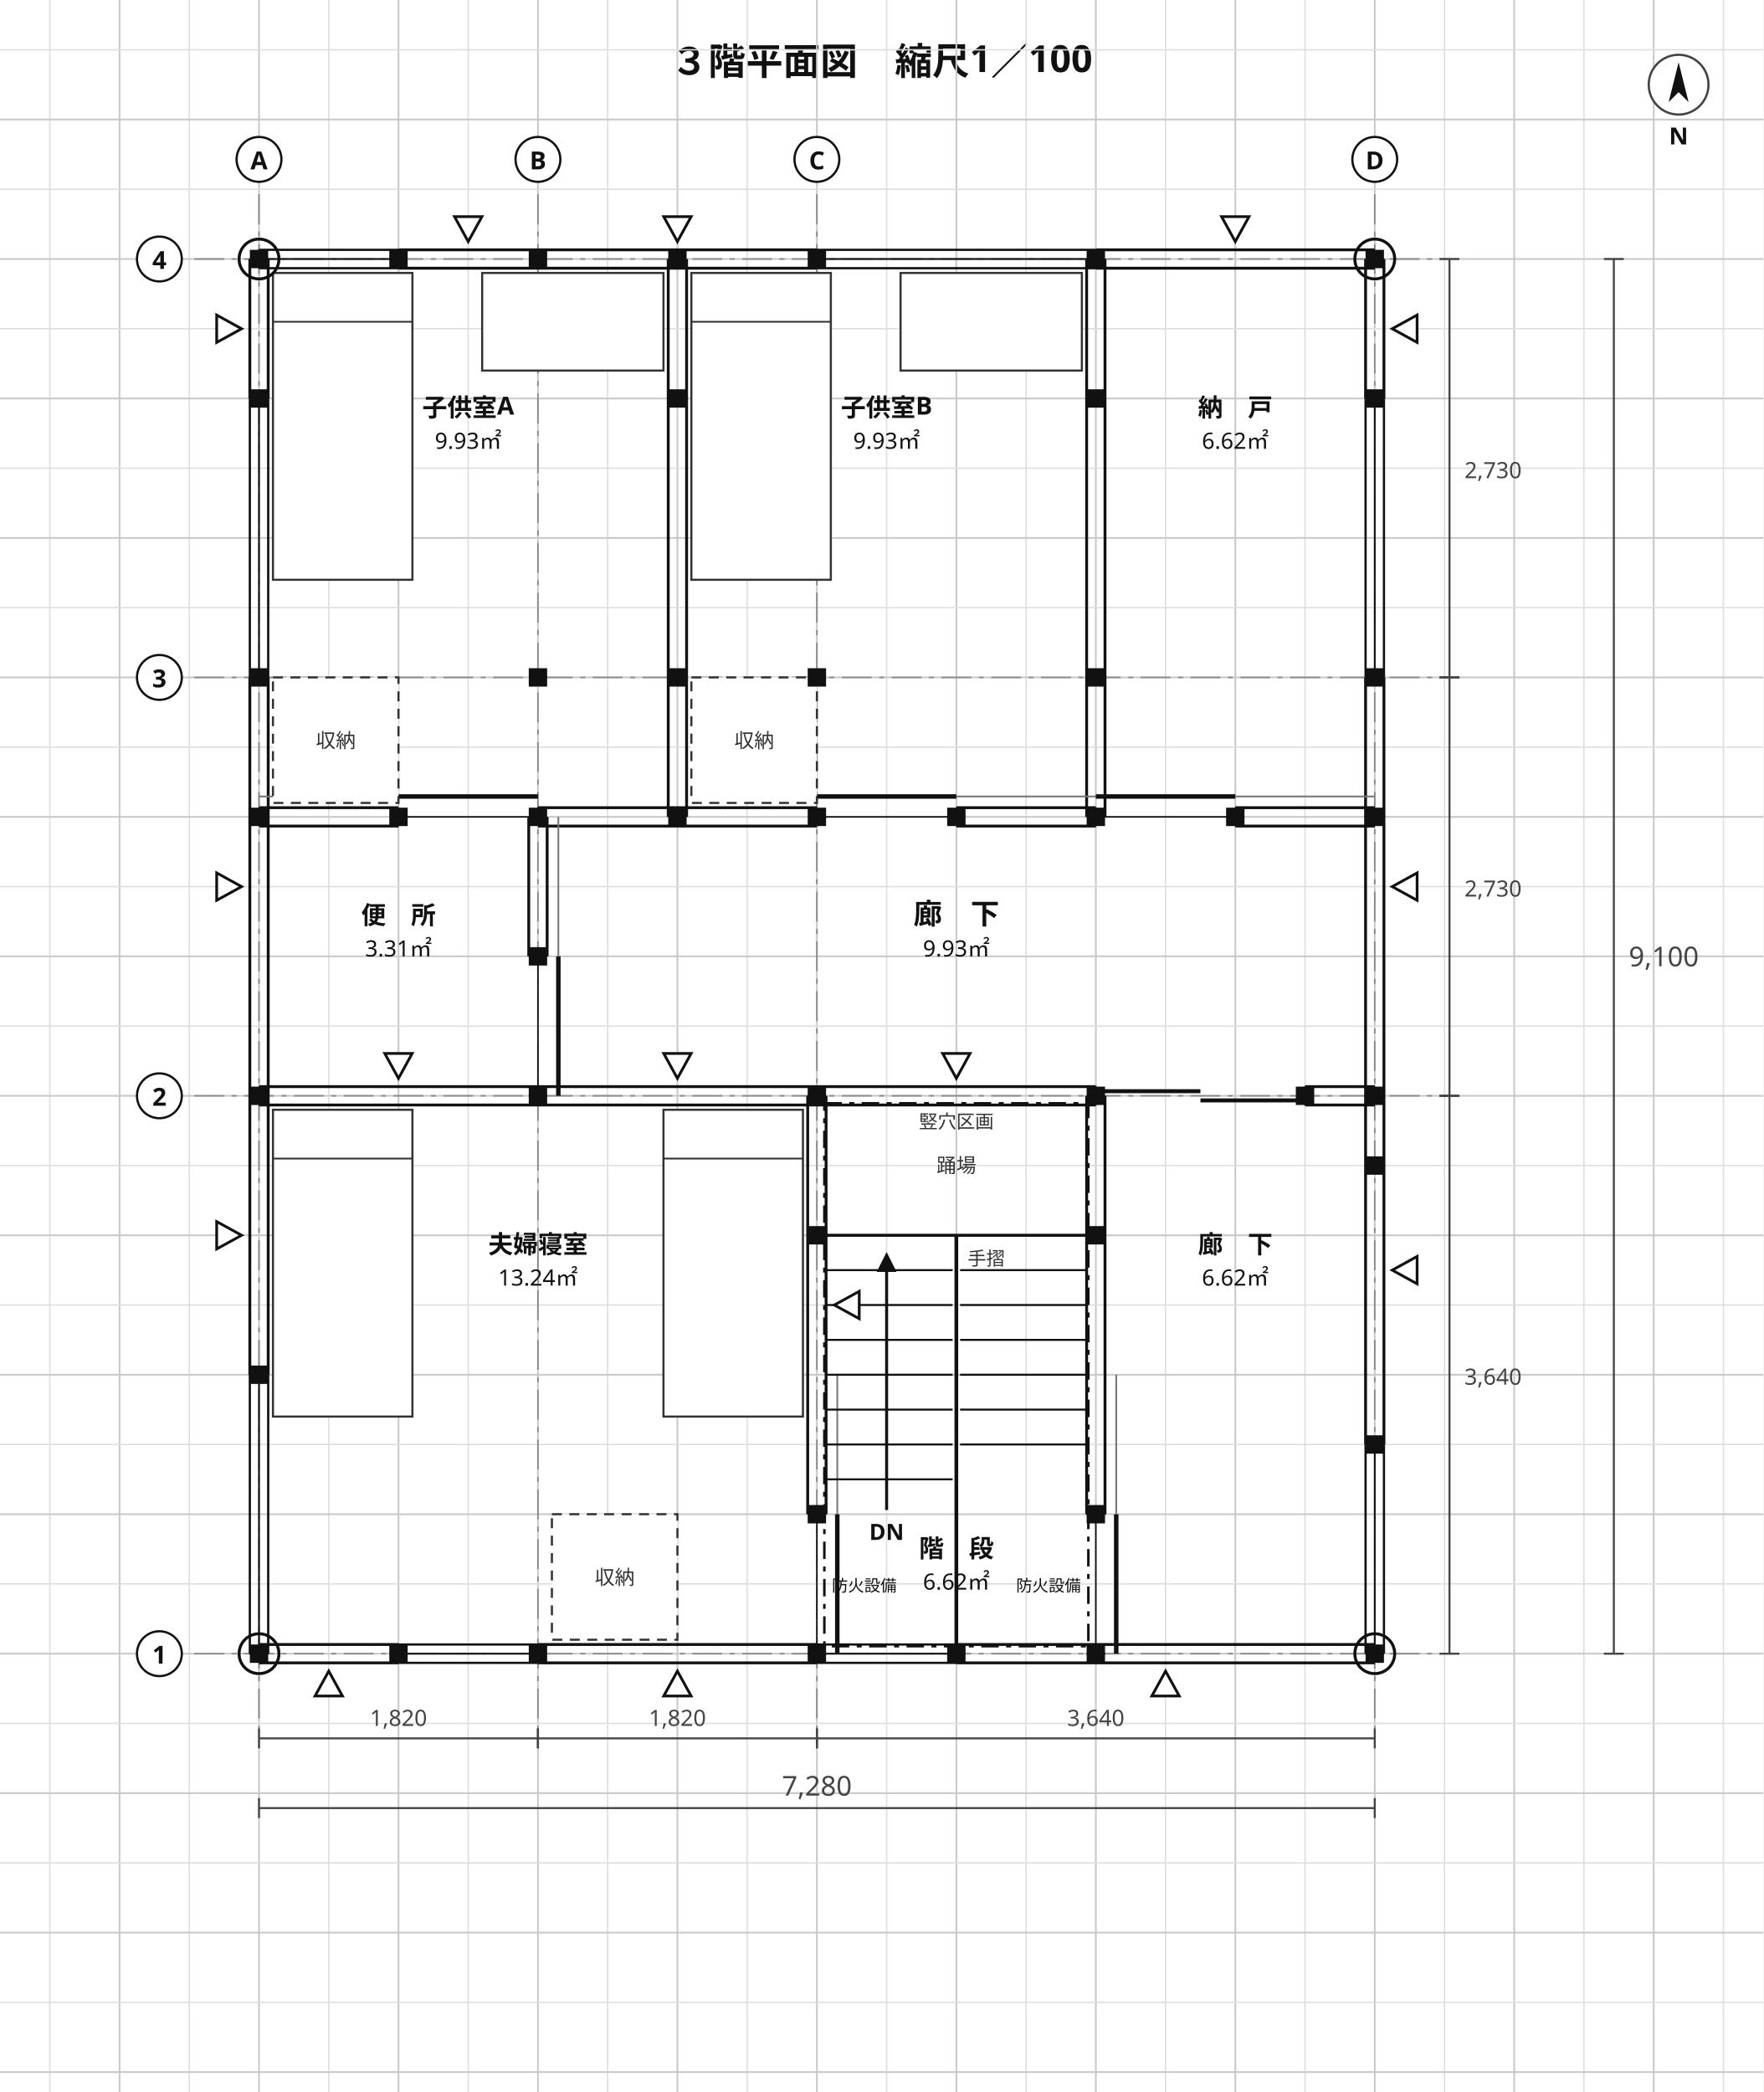
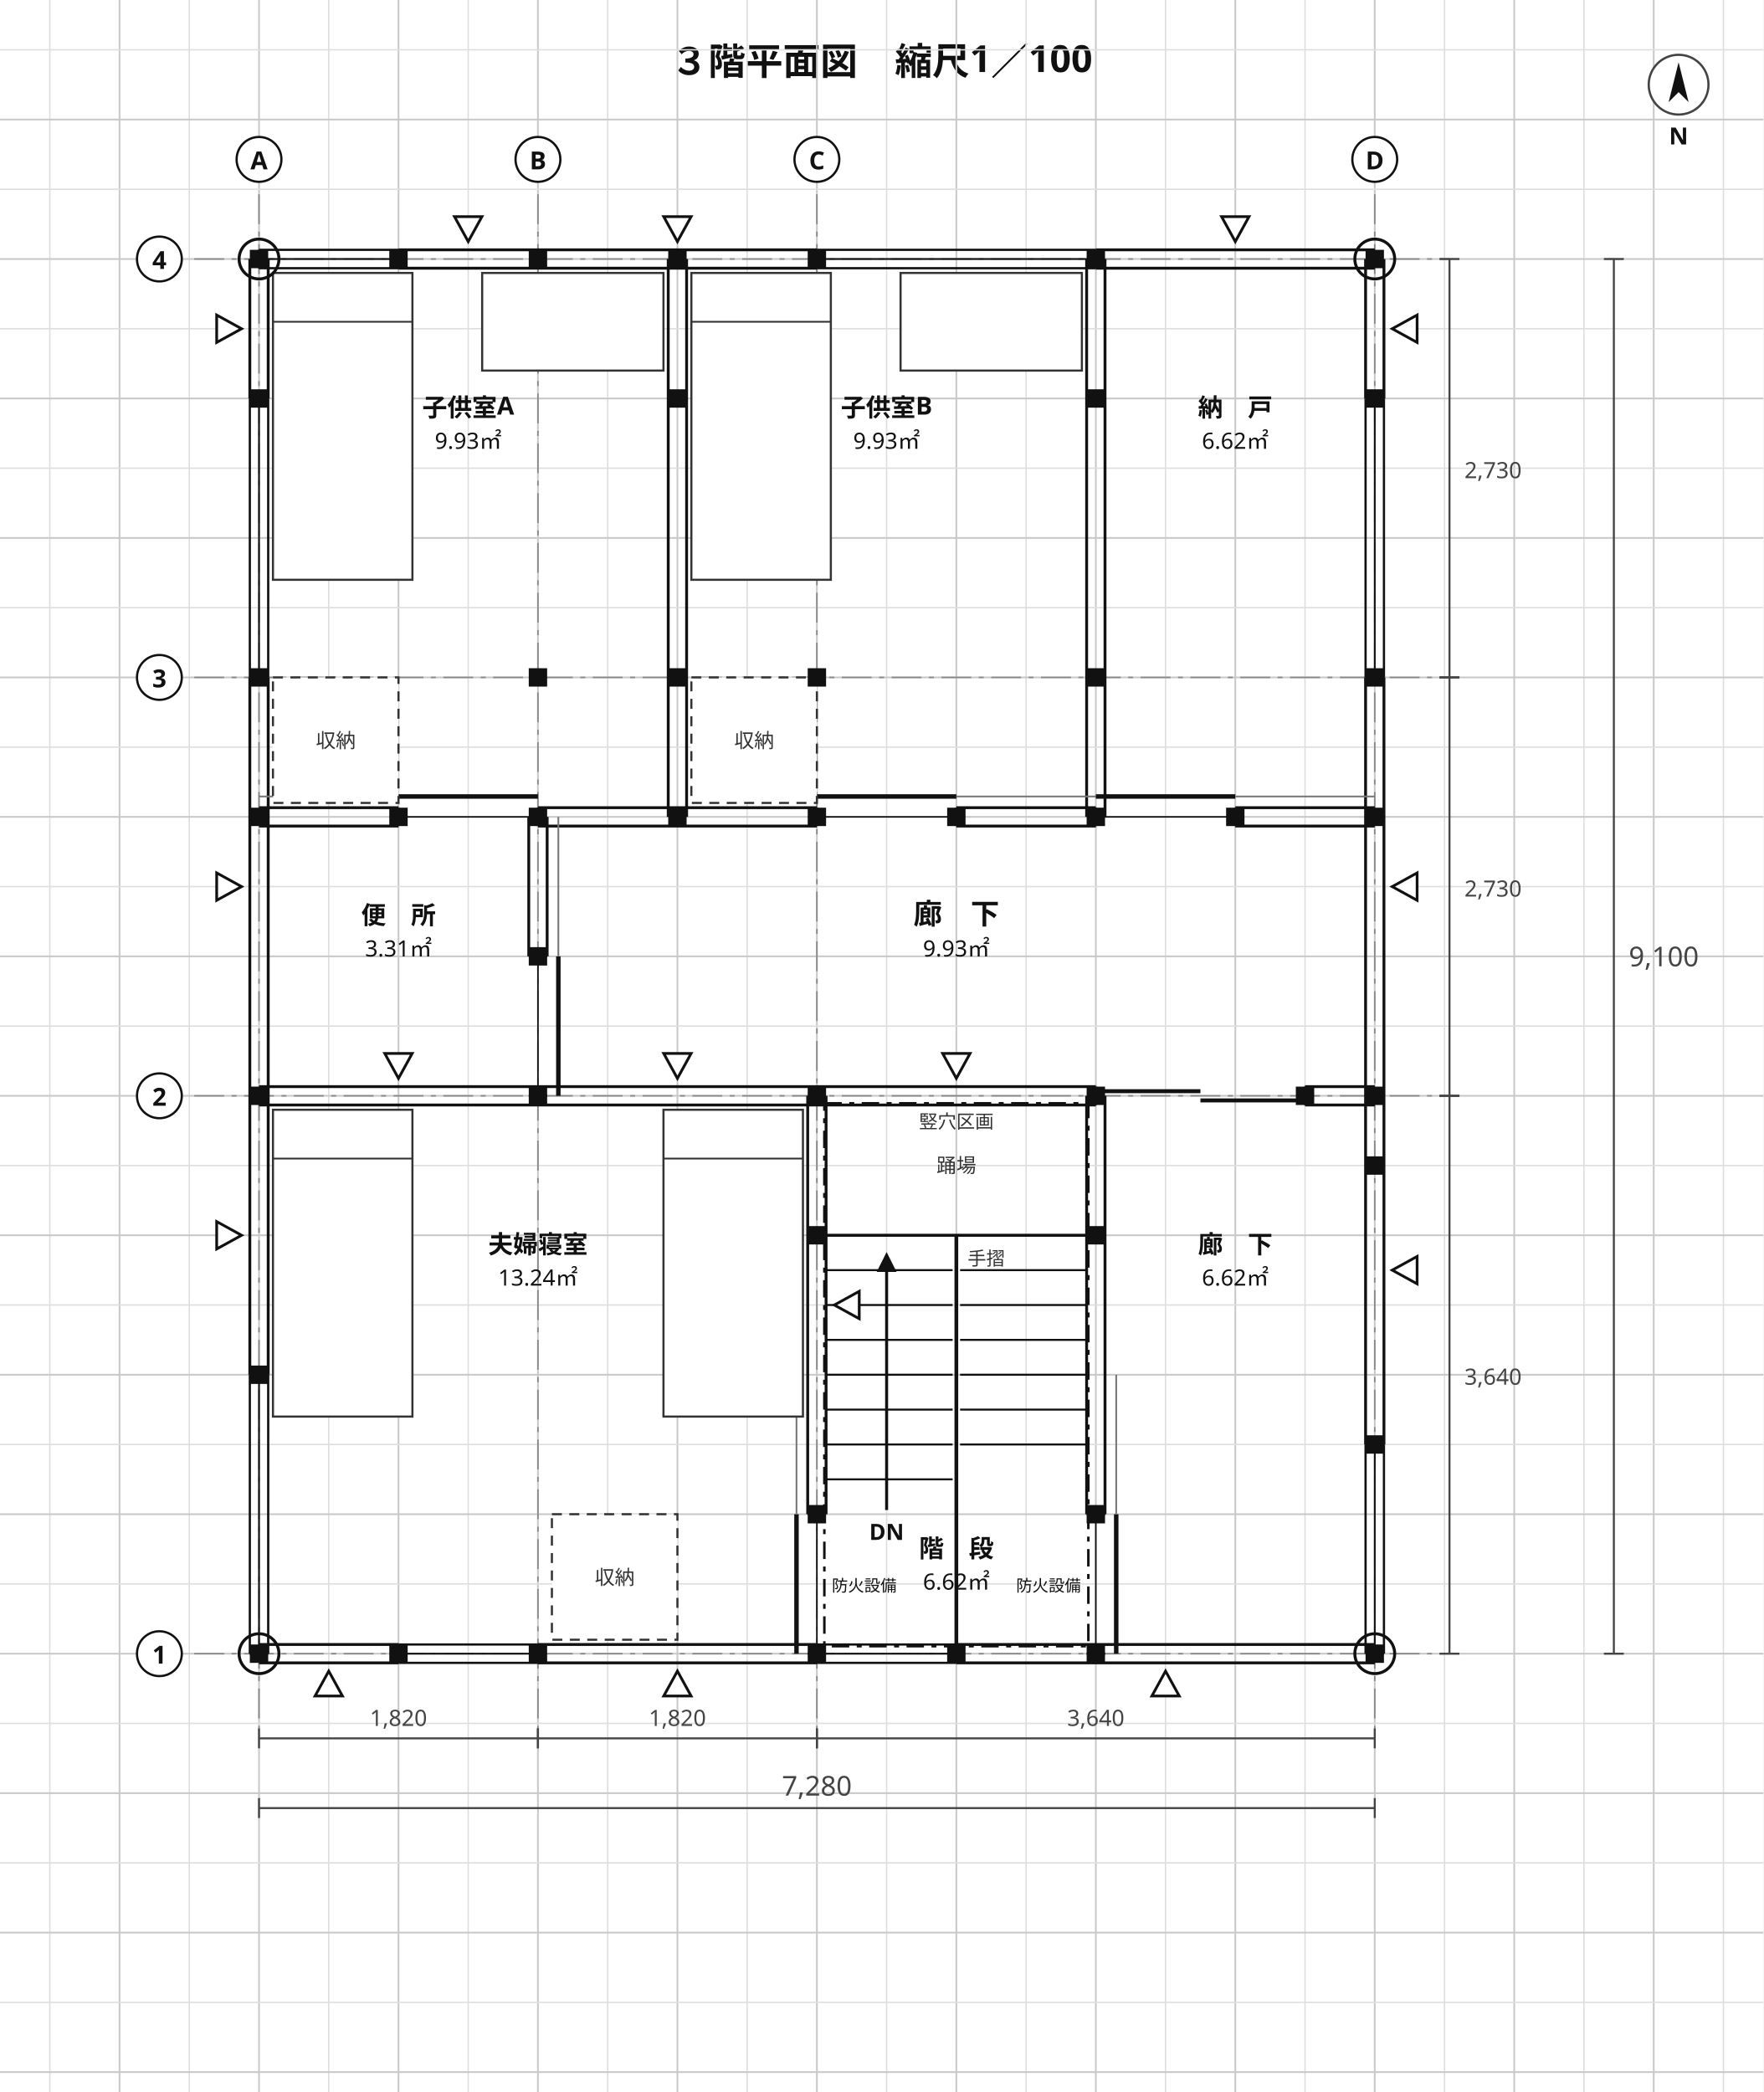
<svg xmlns="http://www.w3.org/2000/svg" viewBox="0 0 708 840" width="708" height="840" font-family="'Hiragino Sans','Hiragino Kaku Gothic ProN','Noto Sans JP','Yu Gothic',Meiryo,'IPAGothic',sans-serif">
  <rect width="708" height="840" fill="#ffffff" />
  <text x="354" y="30" font-size="15" text-anchor="middle" fill="#111" font-weight="700" font-family="'Hiragino Sans','Hiragino Kaku Gothic ProN','Noto Sans JP','Yu Gothic',Meiryo,'IPAGothic',sans-serif">３階平面図　縮尺1／100</text>
  <line x1="20" y1="0" x2="20" y2="840" stroke="#dedede" stroke-width="0.55" />
  <line x1="48" y1="0" x2="48" y2="840" stroke="#c9c9c9" stroke-width="0.7" />
  <line x1="76" y1="0" x2="76" y2="840" stroke="#dedede" stroke-width="0.55" />
  <line x1="104" y1="0" x2="104" y2="840" stroke="#c9c9c9" stroke-width="0.7" />
  <line x1="132" y1="0" x2="132" y2="840" stroke="#dedede" stroke-width="0.55" />
  <line x1="160" y1="0" x2="160" y2="840" stroke="#c9c9c9" stroke-width="0.7" />
  <line x1="188" y1="0" x2="188" y2="840" stroke="#dedede" stroke-width="0.55" />
  <line x1="216" y1="0" x2="216" y2="840" stroke="#c9c9c9" stroke-width="0.7" />
  <line x1="244" y1="0" x2="244" y2="840" stroke="#dedede" stroke-width="0.55" />
  <line x1="272" y1="0" x2="272" y2="840" stroke="#c9c9c9" stroke-width="0.7" />
  <line x1="300" y1="0" x2="300" y2="840" stroke="#dedede" stroke-width="0.55" />
  <line x1="328" y1="0" x2="328" y2="840" stroke="#c9c9c9" stroke-width="0.7" />
  <line x1="356" y1="0" x2="356" y2="840" stroke="#dedede" stroke-width="0.55" />
  <line x1="384" y1="0" x2="384" y2="840" stroke="#c9c9c9" stroke-width="0.7" />
  <line x1="412" y1="0" x2="412" y2="840" stroke="#dedede" stroke-width="0.55" />
  <line x1="440" y1="0" x2="440" y2="840" stroke="#c9c9c9" stroke-width="0.7" />
  <line x1="468" y1="0" x2="468" y2="840" stroke="#dedede" stroke-width="0.55" />
  <line x1="496" y1="0" x2="496" y2="840" stroke="#c9c9c9" stroke-width="0.7" />
  <line x1="524" y1="0" x2="524" y2="840" stroke="#dedede" stroke-width="0.55" />
  <line x1="552" y1="0" x2="552" y2="840" stroke="#c9c9c9" stroke-width="0.7" />
  <line x1="580" y1="0" x2="580" y2="840" stroke="#dedede" stroke-width="0.55" />
  <line x1="608" y1="0" x2="608" y2="840" stroke="#c9c9c9" stroke-width="0.7" />
  <line x1="636" y1="0" x2="636" y2="840" stroke="#dedede" stroke-width="0.55" />
  <line x1="664" y1="0" x2="664" y2="840" stroke="#c9c9c9" stroke-width="0.7" />
  <line x1="692" y1="0" x2="692" y2="840" stroke="#dedede" stroke-width="0.55" />
  <line x1="0" y1="20" x2="708" y2="20" stroke="#dedede" stroke-width="0.55" />
  <line x1="0" y1="48" x2="708" y2="48" stroke="#c9c9c9" stroke-width="0.7" />
  <line x1="0" y1="76" x2="708" y2="76" stroke="#dedede" stroke-width="0.55" />
  <line x1="0" y1="104" x2="708" y2="104" stroke="#c9c9c9" stroke-width="0.7" />
  <line x1="0" y1="132" x2="708" y2="132" stroke="#dedede" stroke-width="0.55" />
  <line x1="0" y1="160" x2="708" y2="160" stroke="#c9c9c9" stroke-width="0.7" />
  <line x1="0" y1="188" x2="708" y2="188" stroke="#dedede" stroke-width="0.55" />
  <line x1="0" y1="216" x2="708" y2="216" stroke="#c9c9c9" stroke-width="0.7" />
  <line x1="0" y1="244" x2="708" y2="244" stroke="#dedede" stroke-width="0.55" />
  <line x1="0" y1="272" x2="708" y2="272" stroke="#c9c9c9" stroke-width="0.7" />
  <line x1="0" y1="300" x2="708" y2="300" stroke="#dedede" stroke-width="0.55" />
  <line x1="0" y1="328" x2="708" y2="328" stroke="#c9c9c9" stroke-width="0.7" />
  <line x1="0" y1="356" x2="708" y2="356" stroke="#dedede" stroke-width="0.55" />
  <line x1="0" y1="384" x2="708" y2="384" stroke="#c9c9c9" stroke-width="0.7" />
  <line x1="0" y1="412" x2="708" y2="412" stroke="#dedede" stroke-width="0.55" />
  <line x1="0" y1="440" x2="708" y2="440" stroke="#c9c9c9" stroke-width="0.7" />
  <line x1="0" y1="468" x2="708" y2="468" stroke="#dedede" stroke-width="0.55" />
  <line x1="0" y1="496" x2="708" y2="496" stroke="#c9c9c9" stroke-width="0.7" />
  <line x1="0" y1="524" x2="708" y2="524" stroke="#dedede" stroke-width="0.55" />
  <line x1="0" y1="552" x2="708" y2="552" stroke="#c9c9c9" stroke-width="0.7" />
  <line x1="0" y1="580" x2="708" y2="580" stroke="#dedede" stroke-width="0.55" />
  <line x1="0" y1="608" x2="708" y2="608" stroke="#c9c9c9" stroke-width="0.7" />
  <line x1="0" y1="636" x2="708" y2="636" stroke="#dedede" stroke-width="0.55" />
  <line x1="0" y1="664" x2="708" y2="664" stroke="#c9c9c9" stroke-width="0.7" />
  <line x1="0" y1="692" x2="708" y2="692" stroke="#dedede" stroke-width="0.55" />
  <line x1="0" y1="720" x2="708" y2="720" stroke="#c9c9c9" stroke-width="0.7" />
  <line x1="0" y1="748" x2="708" y2="748" stroke="#dedede" stroke-width="0.55" />
  <line x1="0" y1="776" x2="708" y2="776" stroke="#c9c9c9" stroke-width="0.7" />
  <line x1="0" y1="804" x2="708" y2="804" stroke="#dedede" stroke-width="0.55" />
  <line x1="0" y1="832" x2="708" y2="832" stroke="#c9c9c9" stroke-width="0.7" />
  <line x1="104" y1="78" x2="104" y2="694" stroke="#888" stroke-width="0.6" stroke-dasharray="12 3 2 3" />
  <line x1="216" y1="78" x2="216" y2="694" stroke="#888" stroke-width="0.6" stroke-dasharray="12 3 2 3" />
  <line x1="328" y1="78" x2="328" y2="694" stroke="#888" stroke-width="0.6" stroke-dasharray="12 3 2 3" />
  <line x1="552" y1="78" x2="552" y2="694" stroke="#888" stroke-width="0.6" stroke-dasharray="12 3 2 3" />
  <line x1="78" y1="664" x2="582" y2="664" stroke="#888" stroke-width="0.6" stroke-dasharray="12 3 2 3" />
  <line x1="78" y1="440" x2="582" y2="440" stroke="#888" stroke-width="0.6" stroke-dasharray="12 3 2 3" />
  <line x1="78" y1="272" x2="582" y2="272" stroke="#888" stroke-width="0.6" stroke-dasharray="12 3 2 3" />
  <line x1="78" y1="104" x2="582" y2="104" stroke="#888" stroke-width="0.6" stroke-dasharray="12 3 2 3" />
  <line x1="100.31" y1="552" x2="100.31" y2="272" stroke="#111" stroke-width="1.15" />
  <line x1="107.69" y1="552" x2="107.69" y2="272" stroke="#111" stroke-width="1.15" />
  <line x1="100.31" y1="160" x2="100.31" y2="104" stroke="#111" stroke-width="1.15" />
  <line x1="107.69" y1="160" x2="107.69" y2="104" stroke="#111" stroke-width="1.15" />
  <line x1="324.31" y1="608" x2="324.31" y2="440" stroke="#111" stroke-width="1.15" />
  <line x1="331.69" y1="608" x2="331.69" y2="440" stroke="#111" stroke-width="1.15" />
  <line x1="104" y1="660.31" x2="160" y2="660.31" stroke="#111" stroke-width="1.15" />
  <line x1="104" y1="667.69" x2="160" y2="667.69" stroke="#111" stroke-width="1.15" />
  <line x1="216" y1="660.31" x2="328" y2="660.31" stroke="#111" stroke-width="1.15" />
  <line x1="216" y1="667.69" x2="328" y2="667.69" stroke="#111" stroke-width="1.15" />
  <line x1="384" y1="660.31" x2="552" y2="660.31" stroke="#111" stroke-width="1.15" />
  <line x1="384" y1="667.69" x2="552" y2="667.69" stroke="#111" stroke-width="1.15" />
  <line x1="104" y1="436.31" x2="440" y2="436.31" stroke="#111" stroke-width="1.15" />
  <line x1="104" y1="443.69" x2="440" y2="443.69" stroke="#111" stroke-width="1.15" />
  <line x1="524" y1="436.31" x2="552" y2="436.31" stroke="#111" stroke-width="1.15" />
  <line x1="524" y1="443.69" x2="552" y2="443.69" stroke="#111" stroke-width="1.15" />
  <line x1="436.31" y1="608" x2="436.31" y2="440" stroke="#111" stroke-width="1.15" />
  <line x1="443.69" y1="608" x2="443.69" y2="440" stroke="#111" stroke-width="1.15" />
  <line x1="436.31" y1="328" x2="436.31" y2="104" stroke="#111" stroke-width="1.15" />
  <line x1="443.69" y1="328" x2="443.69" y2="104" stroke="#111" stroke-width="1.15" />
  <line x1="548.31" y1="580" x2="548.31" y2="272" stroke="#111" stroke-width="1.15" />
  <line x1="555.69" y1="580" x2="555.69" y2="272" stroke="#111" stroke-width="1.15" />
  <line x1="548.31" y1="160" x2="548.31" y2="104" stroke="#111" stroke-width="1.15" />
  <line x1="555.69" y1="160" x2="555.69" y2="104" stroke="#111" stroke-width="1.15" />
  <line x1="212.31" y1="384" x2="212.31" y2="328" stroke="#111" stroke-width="1.15" />
  <line x1="219.69" y1="384" x2="219.69" y2="328" stroke="#111" stroke-width="1.15" />
  <line x1="104" y1="324.31" x2="160" y2="324.31" stroke="#111" stroke-width="1.15" />
  <line x1="104" y1="331.69" x2="160" y2="331.69" stroke="#111" stroke-width="1.15" />
  <line x1="216" y1="324.31" x2="328" y2="324.31" stroke="#111" stroke-width="1.15" />
  <line x1="216" y1="331.69" x2="328" y2="331.69" stroke="#111" stroke-width="1.15" />
  <line x1="384" y1="324.31" x2="440" y2="324.31" stroke="#111" stroke-width="1.15" />
  <line x1="384" y1="331.69" x2="440" y2="331.69" stroke="#111" stroke-width="1.15" />
  <line x1="496" y1="324.31" x2="552" y2="324.31" stroke="#111" stroke-width="1.15" />
  <line x1="496" y1="331.69" x2="552" y2="331.69" stroke="#111" stroke-width="1.15" />
  <line x1="268.31" y1="328" x2="268.31" y2="104" stroke="#111" stroke-width="1.15" />
  <line x1="275.69" y1="328" x2="275.69" y2="104" stroke="#111" stroke-width="1.15" />
  <line x1="160" y1="100.31" x2="328" y2="100.31" stroke="#111" stroke-width="1.15" />
  <line x1="160" y1="107.69" x2="328" y2="107.69" stroke="#111" stroke-width="1.15" />
  <line x1="440" y1="100.31" x2="552" y2="100.31" stroke="#111" stroke-width="1.15" />
  <line x1="440" y1="107.69" x2="552" y2="107.69" stroke="#111" stroke-width="1.15" />
  <line x1="548.31" y1="664" x2="548.31" y2="580" stroke="#111" stroke-width="0.9" />
  <line x1="555.69" y1="664" x2="555.69" y2="580" stroke="#111" stroke-width="0.9" />
  <line x1="552" y1="664" x2="552" y2="580" stroke="#111" stroke-width="0.7" />
  <line x1="548.31" y1="664" x2="555.69" y2="664" stroke="#111" stroke-width="1.0" />
  <line x1="548.31" y1="580" x2="555.69" y2="580" stroke="#111" stroke-width="1.0" />
  <line x1="548.31" y1="272" x2="548.31" y2="160" stroke="#111" stroke-width="0.9" />
  <line x1="555.69" y1="272" x2="555.69" y2="160" stroke="#111" stroke-width="0.9" />
  <line x1="552" y1="272" x2="552" y2="160" stroke="#111" stroke-width="0.7" />
  <line x1="548.31" y1="272" x2="555.69" y2="272" stroke="#111" stroke-width="1.0" />
  <line x1="548.31" y1="160" x2="555.69" y2="160" stroke="#111" stroke-width="1.0" />
  <line x1="160" y1="660.31" x2="216" y2="660.31" stroke="#111" stroke-width="0.9" />
  <line x1="160" y1="667.69" x2="216" y2="667.69" stroke="#111" stroke-width="0.9" />
  <line x1="160" y1="664" x2="216" y2="664" stroke="#111" stroke-width="0.7" />
  <line x1="160" y1="660.31" x2="160" y2="667.69" stroke="#111" stroke-width="1.0" />
  <line x1="216" y1="660.31" x2="216" y2="667.69" stroke="#111" stroke-width="1.0" />
  <line x1="328" y1="660.31" x2="384" y2="660.31" stroke="#111" stroke-width="0.9" />
  <line x1="328" y1="667.69" x2="384" y2="667.69" stroke="#111" stroke-width="0.9" />
  <line x1="328" y1="664" x2="384" y2="664" stroke="#111" stroke-width="0.7" />
  <line x1="328" y1="660.31" x2="328" y2="667.69" stroke="#111" stroke-width="1.0" />
  <line x1="384" y1="660.31" x2="384" y2="667.69" stroke="#111" stroke-width="1.0" />
  <line x1="104" y1="100.31" x2="160" y2="100.31" stroke="#111" stroke-width="0.9" />
  <line x1="104" y1="107.69" x2="160" y2="107.69" stroke="#111" stroke-width="0.9" />
  <line x1="104" y1="104" x2="160" y2="104" stroke="#111" stroke-width="0.7" />
  <line x1="104" y1="100.31" x2="104" y2="107.69" stroke="#111" stroke-width="1.0" />
  <line x1="160" y1="100.31" x2="160" y2="107.69" stroke="#111" stroke-width="1.0" />
  <line x1="328" y1="100.31" x2="440" y2="100.31" stroke="#111" stroke-width="0.9" />
  <line x1="328" y1="107.69" x2="440" y2="107.69" stroke="#111" stroke-width="0.9" />
  <line x1="328" y1="104" x2="440" y2="104" stroke="#111" stroke-width="0.7" />
  <line x1="328" y1="100.31" x2="328" y2="107.69" stroke="#111" stroke-width="1.0" />
  <line x1="440" y1="100.31" x2="440" y2="107.69" stroke="#111" stroke-width="1.0" />
  <line x1="100.31" y1="664" x2="100.31" y2="552" stroke="#111" stroke-width="0.9" />
  <line x1="107.69" y1="664" x2="107.69" y2="552" stroke="#111" stroke-width="0.9" />
  <line x1="104" y1="664" x2="104" y2="552" stroke="#111" stroke-width="0.7" />
  <line x1="100.31" y1="664" x2="107.69" y2="664" stroke="#111" stroke-width="1.0" />
  <line x1="100.31" y1="552" x2="107.69" y2="552" stroke="#111" stroke-width="1.0" />
  <line x1="100.31" y1="272" x2="100.31" y2="160" stroke="#111" stroke-width="0.9" />
  <line x1="107.69" y1="272" x2="107.69" y2="160" stroke="#111" stroke-width="0.9" />
  <line x1="104" y1="272" x2="104" y2="160" stroke="#111" stroke-width="0.7" />
  <line x1="100.31" y1="272" x2="107.69" y2="272" stroke="#111" stroke-width="1.0" />
  <line x1="100.31" y1="160" x2="107.69" y2="160" stroke="#111" stroke-width="1.0" />
  <line x1="324.31" y1="664" x2="331.69" y2="664" stroke="#111" stroke-width="1.0" />
  <line x1="324.31" y1="608" x2="331.69" y2="608" stroke="#111" stroke-width="1.0" />
  <line x1="328" y1="664" x2="328" y2="608" stroke="#111" stroke-width="0.6" />
-   <line x1="336.19" y1="664" x2="336.19" y2="608" stroke="#111" stroke-width="1.8" />
-   <line x1="336.19" y1="608" x2="336.19" y2="552" stroke="#777" stroke-width="0.7" />
+   <line x1="319.81" y1="664" x2="319.81" y2="608" stroke="#111" stroke-width="1.8" />
+   <line x1="319.81" y1="608" x2="319.81" y2="552" stroke="#777" stroke-width="0.7" />
  <text x="334" y="639" font-size="6.5" text-anchor="start" fill="#111" font-weight="400" font-family="'Hiragino Sans','Hiragino Kaku Gothic ProN','Noto Sans JP','Yu Gothic',Meiryo,'IPAGothic',sans-serif">防火設備</text>
  <line x1="436.31" y1="664" x2="443.69" y2="664" stroke="#111" stroke-width="1.0" />
  <line x1="436.31" y1="608" x2="443.69" y2="608" stroke="#111" stroke-width="1.0" />
  <line x1="440" y1="664" x2="440" y2="608" stroke="#111" stroke-width="0.6" />
  <line x1="448.19" y1="664" x2="448.19" y2="608" stroke="#111" stroke-width="1.8" />
  <line x1="448.19" y1="608" x2="448.19" y2="552" stroke="#777" stroke-width="0.7" />
  <text x="434" y="639" font-size="6.5" text-anchor="end" fill="#111" font-weight="400" font-family="'Hiragino Sans','Hiragino Kaku Gothic ProN','Noto Sans JP','Yu Gothic',Meiryo,'IPAGothic',sans-serif">防火設備</text>
  <line x1="440" y1="438.15" x2="482" y2="438.15" stroke="#111" stroke-width="1.6" />
  <line x1="482" y1="441.85" x2="524" y2="441.85" stroke="#111" stroke-width="1.6" />
  <line x1="440" y1="436.31" x2="440" y2="443.69" stroke="#111" stroke-width="1.0" />
  <line x1="524" y1="436.31" x2="524" y2="443.69" stroke="#111" stroke-width="1.0" />
  <line x1="212.31" y1="440" x2="219.69" y2="440" stroke="#111" stroke-width="1.0" />
  <line x1="212.31" y1="384" x2="219.69" y2="384" stroke="#111" stroke-width="1.0" />
  <line x1="216" y1="440" x2="216" y2="384" stroke="#111" stroke-width="0.6" />
  <line x1="224.19" y1="440" x2="224.19" y2="384" stroke="#111" stroke-width="1.8" />
  <line x1="224.19" y1="384" x2="224.19" y2="328" stroke="#777" stroke-width="0.7" />
  <line x1="160" y1="324.31" x2="160" y2="331.69" stroke="#111" stroke-width="1.0" />
  <line x1="216" y1="324.31" x2="216" y2="331.69" stroke="#111" stroke-width="1.0" />
  <line x1="160" y1="328" x2="216" y2="328" stroke="#111" stroke-width="0.6" />
  <line x1="160" y1="319.81" x2="216" y2="319.81" stroke="#111" stroke-width="1.8" />
  <line x1="104" y1="319.81" x2="160" y2="319.81" stroke="#777" stroke-width="0.7" />
  <line x1="328" y1="324.31" x2="328" y2="331.69" stroke="#111" stroke-width="1.0" />
  <line x1="384" y1="324.31" x2="384" y2="331.69" stroke="#111" stroke-width="1.0" />
  <line x1="328" y1="328" x2="384" y2="328" stroke="#111" stroke-width="0.6" />
  <line x1="328" y1="319.81" x2="384" y2="319.81" stroke="#111" stroke-width="1.8" />
  <line x1="384" y1="319.81" x2="440" y2="319.81" stroke="#777" stroke-width="0.7" />
  <line x1="440" y1="324.31" x2="440" y2="331.69" stroke="#111" stroke-width="1.0" />
  <line x1="496" y1="324.31" x2="496" y2="331.69" stroke="#111" stroke-width="1.0" />
  <line x1="440" y1="328" x2="496" y2="328" stroke="#111" stroke-width="0.6" />
  <line x1="440" y1="319.81" x2="496" y2="319.81" stroke="#111" stroke-width="1.8" />
  <line x1="496" y1="319.81" x2="552" y2="319.81" stroke="#777" stroke-width="0.7" />
  <rect x="109.6" y="445.6" width="56" height="123.2" fill="#fff" stroke="#333" stroke-width="0.85" />
  <line x1="109.6" y1="465.2" x2="165.6" y2="465.2" stroke="#333" stroke-width="0.7" />
  <rect x="266.4" y="445.6" width="56" height="123.2" fill="#fff" stroke="#333" stroke-width="0.85" />
  <line x1="266.4" y1="465.2" x2="322.4" y2="465.2" stroke="#333" stroke-width="0.7" />
  <rect x="221.6" y="608" width="50.4" height="50.4" fill="#fff" stroke="#333" stroke-width="0.85" stroke-dasharray="4 3" />
  <text x="246.8" y="636.2" font-size="8" text-anchor="middle" fill="#333" font-weight="400" font-family="'Hiragino Sans','Hiragino Kaku Gothic ProN','Noto Sans JP','Yu Gothic',Meiryo,'IPAGothic',sans-serif">収納</text>
  <rect x="109.6" y="109.6" width="56" height="123.2" fill="#fff" stroke="#333" stroke-width="0.85" />
  <line x1="109.6" y1="129.2" x2="165.6" y2="129.2" stroke="#333" stroke-width="0.7" />
  <rect x="193.6" y="109.6" width="72.8" height="39.2" fill="#fff" stroke="#333" stroke-width="0.85" />
  <rect x="109.6" y="272" width="50.4" height="50.4" fill="#fff" stroke="#333" stroke-width="0.85" stroke-dasharray="4 3" />
  <text x="134.8" y="300.2" font-size="8" text-anchor="middle" fill="#333" font-weight="400" font-family="'Hiragino Sans','Hiragino Kaku Gothic ProN','Noto Sans JP','Yu Gothic',Meiryo,'IPAGothic',sans-serif">収納</text>
  <rect x="277.6" y="109.6" width="56" height="123.2" fill="#fff" stroke="#333" stroke-width="0.85" />
  <line x1="277.6" y1="129.2" x2="333.6" y2="129.2" stroke="#333" stroke-width="0.7" />
  <rect x="361.6" y="109.6" width="72.8" height="39.2" fill="#fff" stroke="#333" stroke-width="0.85" />
  <rect x="277.6" y="272" width="50.4" height="50.4" fill="#fff" stroke="#333" stroke-width="0.85" stroke-dasharray="4 3" />
  <text x="302.8" y="300.2" font-size="8" text-anchor="middle" fill="#333" font-weight="400" font-family="'Hiragino Sans','Hiragino Kaku Gothic ProN','Noto Sans JP','Yu Gothic',Meiryo,'IPAGothic',sans-serif">収納</text>
  <line x1="331.69" y1="496" x2="436.31" y2="496" stroke="#111" stroke-width="1.2" />
  <text x="384" y="470.8" font-size="8" text-anchor="middle" fill="#333" font-weight="400" font-family="'Hiragino Sans','Hiragino Kaku Gothic ProN','Noto Sans JP','Yu Gothic',Meiryo,'IPAGothic',sans-serif">踊場</text>
  <line x1="384" y1="664" x2="384" y2="496" stroke="#111" stroke-width="1.5" />
  <text x="396" y="508" font-size="7.5" text-anchor="middle" fill="#333" font-weight="400" font-family="'Hiragino Sans','Hiragino Kaku Gothic ProN','Noto Sans JP','Yu Gothic',Meiryo,'IPAGothic',sans-serif">手摺</text>
  <line x1="385.5" y1="510" x2="436.31" y2="510" stroke="#111" stroke-width="0.8" />
  <line x1="385.5" y1="524" x2="436.31" y2="524" stroke="#111" stroke-width="0.8" />
  <line x1="385.5" y1="538" x2="436.31" y2="538" stroke="#111" stroke-width="0.8" />
  <line x1="385.5" y1="552" x2="436.31" y2="552" stroke="#111" stroke-width="0.8" />
  <line x1="385.5" y1="566" x2="436.31" y2="566" stroke="#111" stroke-width="0.8" />
  <line x1="385.5" y1="580" x2="436.31" y2="580" stroke="#111" stroke-width="0.8" />
  <line x1="331.69" y1="510" x2="382.5" y2="510" stroke="#111" stroke-width="0.8" />
  <line x1="331.69" y1="524" x2="382.5" y2="524" stroke="#111" stroke-width="0.8" />
  <line x1="331.69" y1="538" x2="382.5" y2="538" stroke="#111" stroke-width="0.8" />
  <line x1="331.69" y1="552" x2="382.5" y2="552" stroke="#111" stroke-width="0.8" />
  <line x1="331.69" y1="566" x2="382.5" y2="566" stroke="#111" stroke-width="0.8" />
  <line x1="331.69" y1="580" x2="382.5" y2="580" stroke="#111" stroke-width="0.8" />
  <line x1="331.69" y1="594" x2="382.5" y2="594" stroke="#111" stroke-width="0.8" />
  <line x1="356" y1="606.32" x2="356" y2="510.72" stroke="#111" stroke-width="1.2" />
  <polygon points="356,502.72 352,510.72 360,510.72" fill="#111" />
  <text x="356" y="618.32" font-size="9" text-anchor="middle" fill="#111" font-weight="700" font-family="'Hiragino Sans','Hiragino Kaku Gothic ProN','Noto Sans JP','Yu Gothic',Meiryo,'IPAGothic',sans-serif">DN</text>
  <rect x="331" y="443" width="106" height="218" fill="none" stroke="#111" stroke-width="1.0" stroke-dasharray="7 3 2 3" />
  <text x="384" y="453" font-size="7.5" text-anchor="middle" fill="#333" font-weight="400" font-family="'Hiragino Sans','Hiragino Kaku Gothic ProN','Noto Sans JP','Yu Gothic',Meiryo,'IPAGothic',sans-serif">竪穴区画</text>
  <polygon points="97,496 87,490.5 87,501.5" fill="#fff" stroke="#111" stroke-width="1.1" />
  <polygon points="97,356 87,350.5 87,361.5" fill="#fff" stroke="#111" stroke-width="1.1" />
  <polygon points="97,132 87,126.5 87,137.5" fill="#fff" stroke="#111" stroke-width="1.1" />
  <polygon points="335,524 345,518.5 345,529.5" fill="#fff" stroke="#111" stroke-width="1.1" />
  <polygon points="559,510 569,504.5 569,515.5" fill="#fff" stroke="#111" stroke-width="1.1" />
  <polygon points="559,356 569,350.5 569,361.5" fill="#fff" stroke="#111" stroke-width="1.1" />
  <polygon points="559,132 569,126.5 569,137.5" fill="#fff" stroke="#111" stroke-width="1.1" />
  <polygon points="132,671 126.5,681 137.5,681" fill="#fff" stroke="#111" stroke-width="1.1" />
  <polygon points="272,671 266.5,681 277.5,681" fill="#fff" stroke="#111" stroke-width="1.1" />
  <polygon points="468,671 462.5,681 473.5,681" fill="#fff" stroke="#111" stroke-width="1.1" />
  <polygon points="160,433 154.5,423 165.5,423" fill="#fff" stroke="#111" stroke-width="1.1" />
  <polygon points="272,433 266.5,423 277.5,423" fill="#fff" stroke="#111" stroke-width="1.1" />
  <polygon points="384,433 378.5,423 389.5,423" fill="#fff" stroke="#111" stroke-width="1.1" />
  <polygon points="188,97 182.5,87 193.5,87" fill="#fff" stroke="#111" stroke-width="1.1" />
  <polygon points="272,97 266.5,87 277.5,87" fill="#fff" stroke="#111" stroke-width="1.1" />
  <polygon points="496,97 490.5,87 501.5,87" fill="#fff" stroke="#111" stroke-width="1.1" />
  <rect x="100.31" y="548.31" width="7.38" height="7.38" fill="#111" />
  <rect x="100.31" y="436.31" width="7.38" height="7.38" fill="#111" />
  <rect x="100.31" y="324.31" width="7.38" height="7.38" fill="#111" />
  <rect x="100.31" y="268.31" width="7.38" height="7.38" fill="#111" />
  <rect x="100.31" y="156.31" width="7.38" height="7.38" fill="#111" />
  <rect x="156.31" y="660.31" width="7.38" height="7.38" fill="#111" />
  <rect x="156.31" y="324.31" width="7.38" height="7.38" fill="#111" />
  <rect x="156.31" y="100.31" width="7.38" height="7.38" fill="#111" />
  <rect x="212.31" y="660.31" width="7.38" height="7.38" fill="#111" />
  <rect x="212.31" y="436.31" width="7.38" height="7.38" fill="#111" />
  <rect x="212.31" y="380.31" width="7.38" height="7.38" fill="#111" />
  <rect x="212.31" y="324.31" width="7.38" height="7.38" fill="#111" />
  <rect x="212.31" y="268.31" width="7.38" height="7.38" fill="#111" />
  <rect x="212.31" y="100.31" width="7.38" height="7.38" fill="#111" />
  <rect x="268.31" y="324.31" width="7.38" height="7.38" fill="#111" />
  <rect x="268.31" y="268.31" width="7.38" height="7.38" fill="#111" />
  <rect x="268.31" y="156.31" width="7.38" height="7.38" fill="#111" />
  <rect x="268.31" y="100.31" width="7.38" height="7.38" fill="#111" />
  <rect x="324.31" y="660.31" width="7.38" height="7.38" fill="#111" />
  <rect x="324.31" y="604.31" width="7.38" height="7.38" fill="#111" />
  <rect x="324.31" y="492.31" width="7.38" height="7.38" fill="#111" />
  <rect x="324.31" y="436.31" width="7.38" height="7.38" fill="#111" />
  <rect x="324.31" y="324.31" width="7.38" height="7.38" fill="#111" />
  <rect x="324.31" y="268.31" width="7.38" height="7.38" fill="#111" />
  <rect x="324.31" y="100.31" width="7.38" height="7.38" fill="#111" />
  <rect x="380.31" y="660.31" width="7.38" height="7.38" fill="#111" />
  <rect x="380.31" y="324.31" width="7.38" height="7.38" fill="#111" />
  <rect x="436.31" y="660.31" width="7.38" height="7.38" fill="#111" />
  <rect x="436.31" y="604.31" width="7.38" height="7.38" fill="#111" />
  <rect x="436.31" y="492.31" width="7.38" height="7.38" fill="#111" />
  <rect x="436.31" y="436.31" width="7.38" height="7.38" fill="#111" />
  <rect x="436.31" y="324.31" width="7.38" height="7.38" fill="#111" />
  <rect x="436.31" y="268.31" width="7.38" height="7.38" fill="#111" />
  <rect x="436.31" y="156.31" width="7.38" height="7.38" fill="#111" />
  <rect x="436.31" y="100.31" width="7.38" height="7.38" fill="#111" />
  <rect x="492.31" y="324.31" width="7.38" height="7.38" fill="#111" />
  <rect x="520.31" y="436.31" width="7.38" height="7.38" fill="#111" />
  <rect x="548.31" y="576.31" width="7.38" height="7.38" fill="#111" />
  <rect x="548.31" y="464.31" width="7.38" height="7.38" fill="#111" />
  <rect x="548.31" y="436.31" width="7.38" height="7.38" fill="#111" />
  <rect x="548.31" y="324.31" width="7.38" height="7.38" fill="#111" />
  <rect x="548.31" y="268.31" width="7.38" height="7.38" fill="#111" />
  <rect x="548.31" y="156.31" width="7.38" height="7.38" fill="#111" />
  <rect x="100.31" y="660.31" width="7.38" height="7.38" fill="#111" />
  <circle cx="104" cy="664" r="8" fill="none" stroke="#111" stroke-width="1.2" />
  <rect x="100.31" y="100.31" width="7.38" height="7.38" fill="#111" />
  <circle cx="104" cy="104" r="8" fill="none" stroke="#111" stroke-width="1.2" />
  <rect x="548.31" y="660.31" width="7.38" height="7.38" fill="#111" />
  <circle cx="552" cy="664" r="8" fill="none" stroke="#111" stroke-width="1.2" />
  <rect x="548.31" y="100.31" width="7.38" height="7.38" fill="#111" />
  <circle cx="552" cy="104" r="8" fill="none" stroke="#111" stroke-width="1.2" />
  <text x="216" y="503.2" font-size="10" text-anchor="middle" fill="#111" font-weight="700" font-family="'Hiragino Sans','Hiragino Kaku Gothic ProN','Noto Sans JP','Yu Gothic',Meiryo,'IPAGothic',sans-serif">夫婦寝室</text>
  <text x="216" y="516.2" font-size="9" text-anchor="middle" fill="#111" font-weight="400" font-family="'Hiragino Sans','Hiragino Kaku Gothic ProN','Noto Sans JP','Yu Gothic',Meiryo,'IPAGothic',sans-serif">13.24㎡</text>
  <text x="384" y="625.28" font-size="10" text-anchor="middle" fill="#111" font-weight="700" font-family="'Hiragino Sans','Hiragino Kaku Gothic ProN','Noto Sans JP','Yu Gothic',Meiryo,'IPAGothic',sans-serif">階　段</text>
  <text x="384" y="638.28" font-size="9" text-anchor="middle" fill="#111" font-weight="400" font-family="'Hiragino Sans','Hiragino Kaku Gothic ProN','Noto Sans JP','Yu Gothic',Meiryo,'IPAGothic',sans-serif">6.62㎡</text>
  <text x="496" y="503.2" font-size="10" text-anchor="middle" fill="#111" font-weight="700" font-family="'Hiragino Sans','Hiragino Kaku Gothic ProN','Noto Sans JP','Yu Gothic',Meiryo,'IPAGothic',sans-serif">廊　下</text>
  <text x="496" y="516.2" font-size="9" text-anchor="middle" fill="#111" font-weight="400" font-family="'Hiragino Sans','Hiragino Kaku Gothic ProN','Noto Sans JP','Yu Gothic',Meiryo,'IPAGothic',sans-serif">6.62㎡</text>
  <text x="160" y="371.04" font-size="10" text-anchor="middle" fill="#111" font-weight="700" font-family="'Hiragino Sans','Hiragino Kaku Gothic ProN','Noto Sans JP','Yu Gothic',Meiryo,'IPAGothic',sans-serif">便　所</text>
  <text x="160" y="384.04" font-size="9" text-anchor="middle" fill="#111" font-weight="400" font-family="'Hiragino Sans','Hiragino Kaku Gothic ProN','Noto Sans JP','Yu Gothic',Meiryo,'IPAGothic',sans-serif">3.31㎡</text>
  <text x="384" y="371.04" font-size="11.5" text-anchor="middle" fill="#111" font-weight="700" font-family="'Hiragino Sans','Hiragino Kaku Gothic ProN','Noto Sans JP','Yu Gothic',Meiryo,'IPAGothic',sans-serif">廊　下</text>
  <text x="384" y="384.04" font-size="9" text-anchor="middle" fill="#111" font-weight="400" font-family="'Hiragino Sans','Hiragino Kaku Gothic ProN','Noto Sans JP','Yu Gothic',Meiryo,'IPAGothic',sans-serif">9.93㎡</text>
  <text x="188" y="167.2" font-size="10" text-anchor="middle" fill="#111" font-weight="700" font-family="'Hiragino Sans','Hiragino Kaku Gothic ProN','Noto Sans JP','Yu Gothic',Meiryo,'IPAGothic',sans-serif">子供室A</text>
  <text x="188" y="180.2" font-size="9" text-anchor="middle" fill="#111" font-weight="400" font-family="'Hiragino Sans','Hiragino Kaku Gothic ProN','Noto Sans JP','Yu Gothic',Meiryo,'IPAGothic',sans-serif">9.93㎡</text>
  <text x="356" y="167.2" font-size="10" text-anchor="middle" fill="#111" font-weight="700" font-family="'Hiragino Sans','Hiragino Kaku Gothic ProN','Noto Sans JP','Yu Gothic',Meiryo,'IPAGothic',sans-serif">子供室B</text>
  <text x="356" y="180.2" font-size="9" text-anchor="middle" fill="#111" font-weight="400" font-family="'Hiragino Sans','Hiragino Kaku Gothic ProN','Noto Sans JP','Yu Gothic',Meiryo,'IPAGothic',sans-serif">9.93㎡</text>
  <text x="496" y="167.2" font-size="10" text-anchor="middle" fill="#111" font-weight="700" font-family="'Hiragino Sans','Hiragino Kaku Gothic ProN','Noto Sans JP','Yu Gothic',Meiryo,'IPAGothic',sans-serif">納　戸</text>
  <text x="496" y="180.2" font-size="9" text-anchor="middle" fill="#111" font-weight="400" font-family="'Hiragino Sans','Hiragino Kaku Gothic ProN','Noto Sans JP','Yu Gothic',Meiryo,'IPAGothic',sans-serif">6.62㎡</text>
  <circle cx="104" cy="64" r="9" fill="#fff" stroke="#111" stroke-width="0.9" />
  <text x="104" y="68" font-size="10" text-anchor="middle" fill="#111" font-weight="700" font-family="'Hiragino Sans','Hiragino Kaku Gothic ProN','Noto Sans JP','Yu Gothic',Meiryo,'IPAGothic',sans-serif">A</text>
  <circle cx="216" cy="64" r="9" fill="#fff" stroke="#111" stroke-width="0.9" />
  <text x="216" y="68" font-size="10" text-anchor="middle" fill="#111" font-weight="700" font-family="'Hiragino Sans','Hiragino Kaku Gothic ProN','Noto Sans JP','Yu Gothic',Meiryo,'IPAGothic',sans-serif">B</text>
  <circle cx="328" cy="64" r="9" fill="#fff" stroke="#111" stroke-width="0.9" />
  <text x="328" y="68" font-size="10" text-anchor="middle" fill="#111" font-weight="700" font-family="'Hiragino Sans','Hiragino Kaku Gothic ProN','Noto Sans JP','Yu Gothic',Meiryo,'IPAGothic',sans-serif">C</text>
  <circle cx="552" cy="64" r="9" fill="#fff" stroke="#111" stroke-width="0.9" />
  <text x="552" y="68" font-size="10" text-anchor="middle" fill="#111" font-weight="700" font-family="'Hiragino Sans','Hiragino Kaku Gothic ProN','Noto Sans JP','Yu Gothic',Meiryo,'IPAGothic',sans-serif">D</text>
  <circle cx="64" cy="664" r="9" fill="#fff" stroke="#111" stroke-width="0.9" />
  <text x="64" y="668" font-size="10" text-anchor="middle" fill="#111" font-weight="700" font-family="'Hiragino Sans','Hiragino Kaku Gothic ProN','Noto Sans JP','Yu Gothic',Meiryo,'IPAGothic',sans-serif">1</text>
  <circle cx="64" cy="440" r="9" fill="#fff" stroke="#111" stroke-width="0.9" />
  <text x="64" y="444" font-size="10" text-anchor="middle" fill="#111" font-weight="700" font-family="'Hiragino Sans','Hiragino Kaku Gothic ProN','Noto Sans JP','Yu Gothic',Meiryo,'IPAGothic',sans-serif">2</text>
  <circle cx="64" cy="272" r="9" fill="#fff" stroke="#111" stroke-width="0.9" />
  <text x="64" y="276" font-size="10" text-anchor="middle" fill="#111" font-weight="700" font-family="'Hiragino Sans','Hiragino Kaku Gothic ProN','Noto Sans JP','Yu Gothic',Meiryo,'IPAGothic',sans-serif">3</text>
  <circle cx="64" cy="104" r="9" fill="#fff" stroke="#111" stroke-width="0.9" />
  <text x="64" y="108" font-size="10" text-anchor="middle" fill="#111" font-weight="700" font-family="'Hiragino Sans','Hiragino Kaku Gothic ProN','Noto Sans JP','Yu Gothic',Meiryo,'IPAGothic',sans-serif">4</text>
  <line x1="104" y1="698" x2="216" y2="698" stroke="#444" stroke-width="0.8" />
  <line x1="104" y1="694" x2="104" y2="702" stroke="#444" stroke-width="0.8" />
  <line x1="216" y1="694" x2="216" y2="702" stroke="#444" stroke-width="0.8" />
  <text x="160" y="693" font-size="9" text-anchor="middle" fill="#444" font-weight="400" font-family="'Hiragino Sans','Hiragino Kaku Gothic ProN','Noto Sans JP','Yu Gothic',Meiryo,'IPAGothic',sans-serif">1,820</text>
  <line x1="216" y1="698" x2="328" y2="698" stroke="#444" stroke-width="0.8" />
  <line x1="216" y1="694" x2="216" y2="702" stroke="#444" stroke-width="0.8" />
  <line x1="328" y1="694" x2="328" y2="702" stroke="#444" stroke-width="0.8" />
  <text x="272" y="693" font-size="9" text-anchor="middle" fill="#444" font-weight="400" font-family="'Hiragino Sans','Hiragino Kaku Gothic ProN','Noto Sans JP','Yu Gothic',Meiryo,'IPAGothic',sans-serif">1,820</text>
  <line x1="328" y1="698" x2="552" y2="698" stroke="#444" stroke-width="0.8" />
  <line x1="328" y1="694" x2="328" y2="702" stroke="#444" stroke-width="0.8" />
  <line x1="552" y1="694" x2="552" y2="702" stroke="#444" stroke-width="0.8" />
  <text x="440" y="693" font-size="9" text-anchor="middle" fill="#444" font-weight="400" font-family="'Hiragino Sans','Hiragino Kaku Gothic ProN','Noto Sans JP','Yu Gothic',Meiryo,'IPAGothic',sans-serif">3,640</text>
  <line x1="104" y1="726" x2="552" y2="726" stroke="#444" stroke-width="0.8" />
  <line x1="104" y1="722" x2="104" y2="730" stroke="#444" stroke-width="0.8" />
  <line x1="552" y1="722" x2="552" y2="730" stroke="#444" stroke-width="0.8" />
  <text x="328" y="721" font-size="11" text-anchor="middle" fill="#444" font-weight="400" font-family="'Hiragino Sans','Hiragino Kaku Gothic ProN','Noto Sans JP','Yu Gothic',Meiryo,'IPAGothic',sans-serif">7,280</text>
  <line x1="582" y1="664" x2="582" y2="440" stroke="#444" stroke-width="0.8" />
  <line x1="578" y1="664" x2="586" y2="664" stroke="#444" stroke-width="0.8" />
  <line x1="578" y1="440" x2="586" y2="440" stroke="#444" stroke-width="0.8" />
  <text x="588" y="556" font-size="9" text-anchor="start" fill="#444" font-weight="400" font-family="'Hiragino Sans','Hiragino Kaku Gothic ProN','Noto Sans JP','Yu Gothic',Meiryo,'IPAGothic',sans-serif">3,640</text>
  <line x1="582" y1="440" x2="582" y2="272" stroke="#444" stroke-width="0.8" />
  <line x1="578" y1="440" x2="586" y2="440" stroke="#444" stroke-width="0.8" />
  <line x1="578" y1="272" x2="586" y2="272" stroke="#444" stroke-width="0.8" />
  <text x="588" y="360" font-size="9" text-anchor="start" fill="#444" font-weight="400" font-family="'Hiragino Sans','Hiragino Kaku Gothic ProN','Noto Sans JP','Yu Gothic',Meiryo,'IPAGothic',sans-serif">2,730</text>
  <line x1="582" y1="272" x2="582" y2="104" stroke="#444" stroke-width="0.8" />
  <line x1="578" y1="272" x2="586" y2="272" stroke="#444" stroke-width="0.8" />
  <line x1="578" y1="104" x2="586" y2="104" stroke="#444" stroke-width="0.8" />
  <text x="588" y="192" font-size="9" text-anchor="start" fill="#444" font-weight="400" font-family="'Hiragino Sans','Hiragino Kaku Gothic ProN','Noto Sans JP','Yu Gothic',Meiryo,'IPAGothic',sans-serif">2,730</text>
  <line x1="648" y1="664" x2="648" y2="104" stroke="#444" stroke-width="0.8" />
  <line x1="644" y1="664" x2="652" y2="664" stroke="#444" stroke-width="0.8" />
  <line x1="644" y1="104" x2="652" y2="104" stroke="#444" stroke-width="0.8" />
  <text x="654" y="388" font-size="11" text-anchor="start" fill="#444" font-weight="400" font-family="'Hiragino Sans','Hiragino Kaku Gothic ProN','Noto Sans JP','Yu Gothic',Meiryo,'IPAGothic',sans-serif">9,100</text>
  <circle cx="674" cy="34" r="12" fill="#fff" stroke="#444" stroke-width="0.9" />
  <polygon points="674,25 670,41 674,37 678,41" fill="#111" />
  <text x="674" y="58" font-size="9.5" text-anchor="middle" fill="#111" font-weight="700" font-family="'Hiragino Sans','Hiragino Kaku Gothic ProN','Noto Sans JP','Yu Gothic',Meiryo,'IPAGothic',sans-serif">N</text>
</svg>
